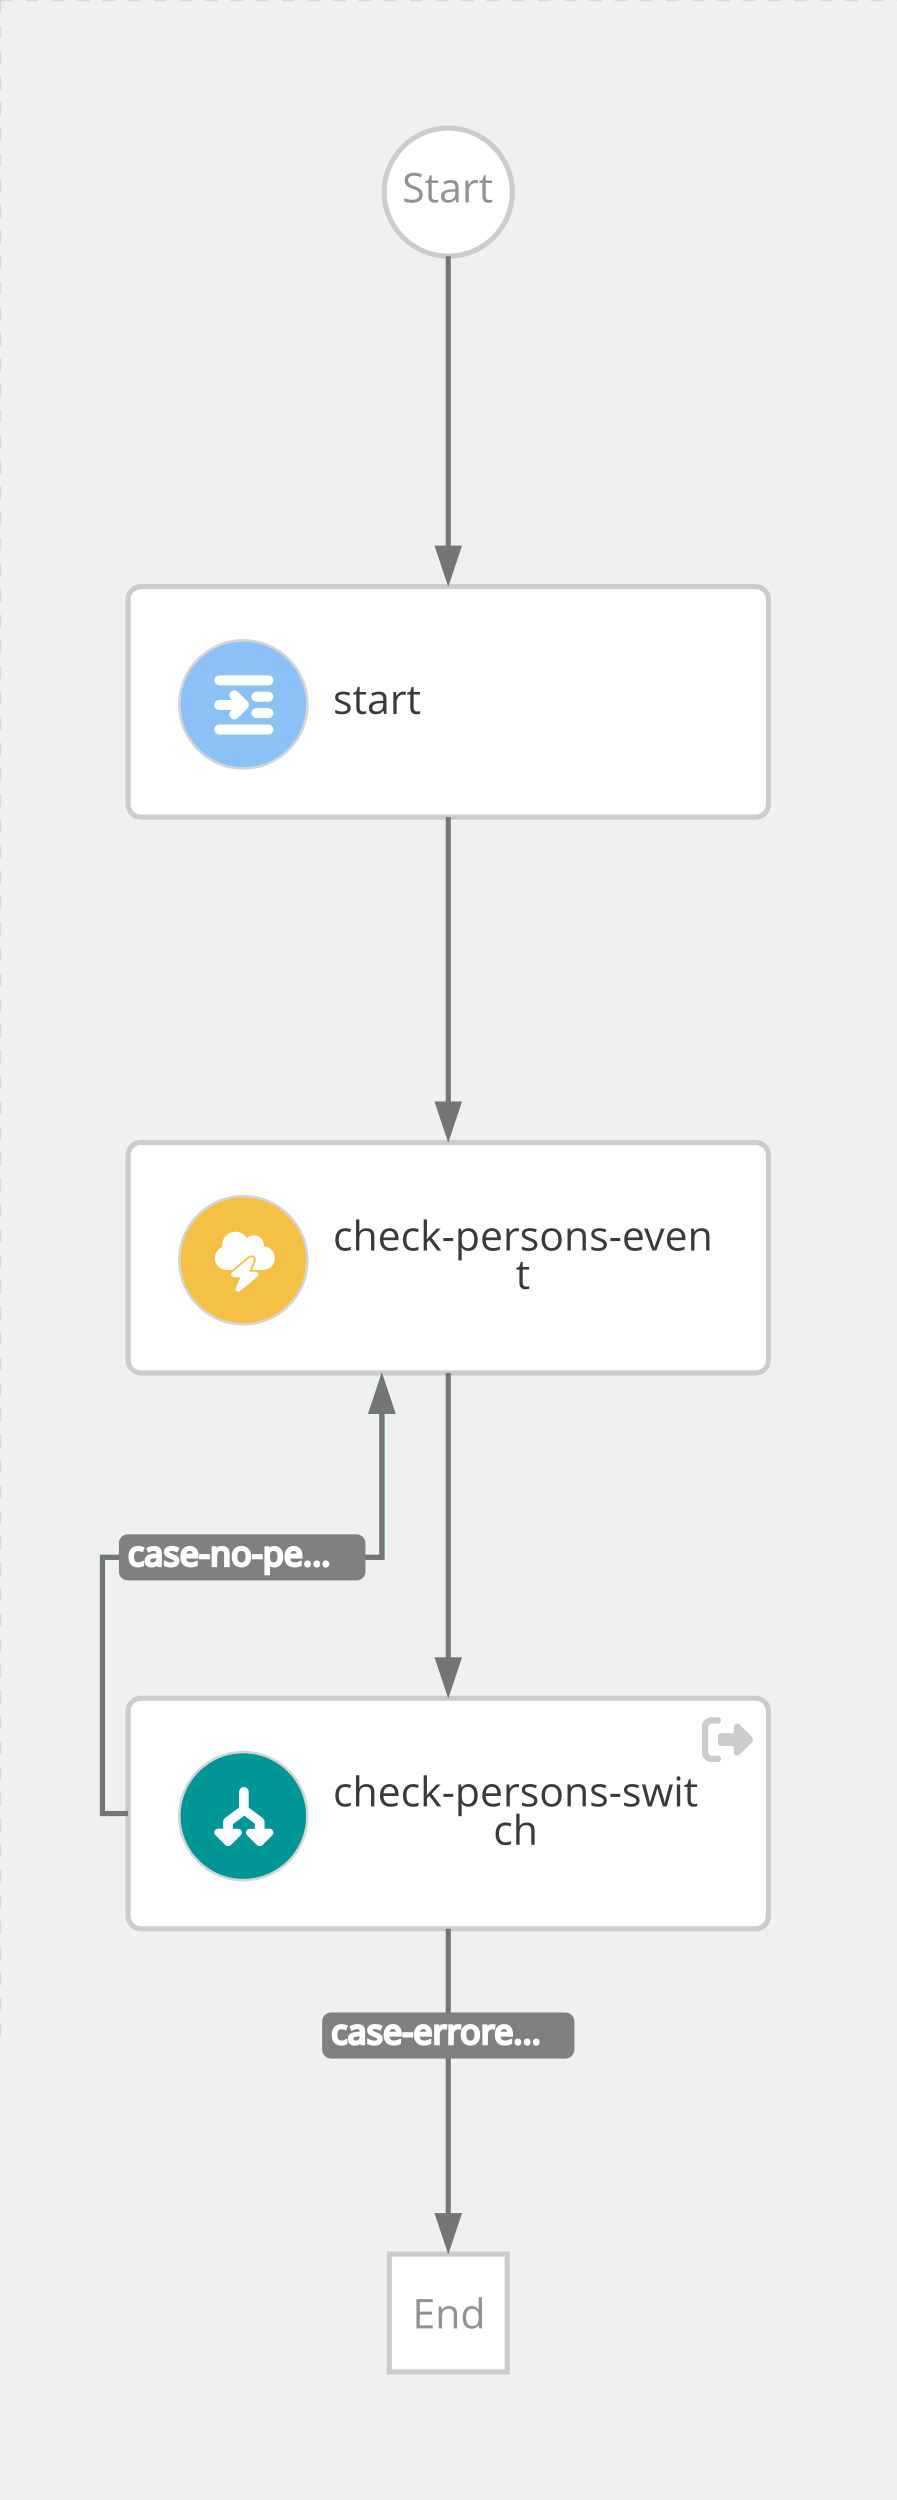
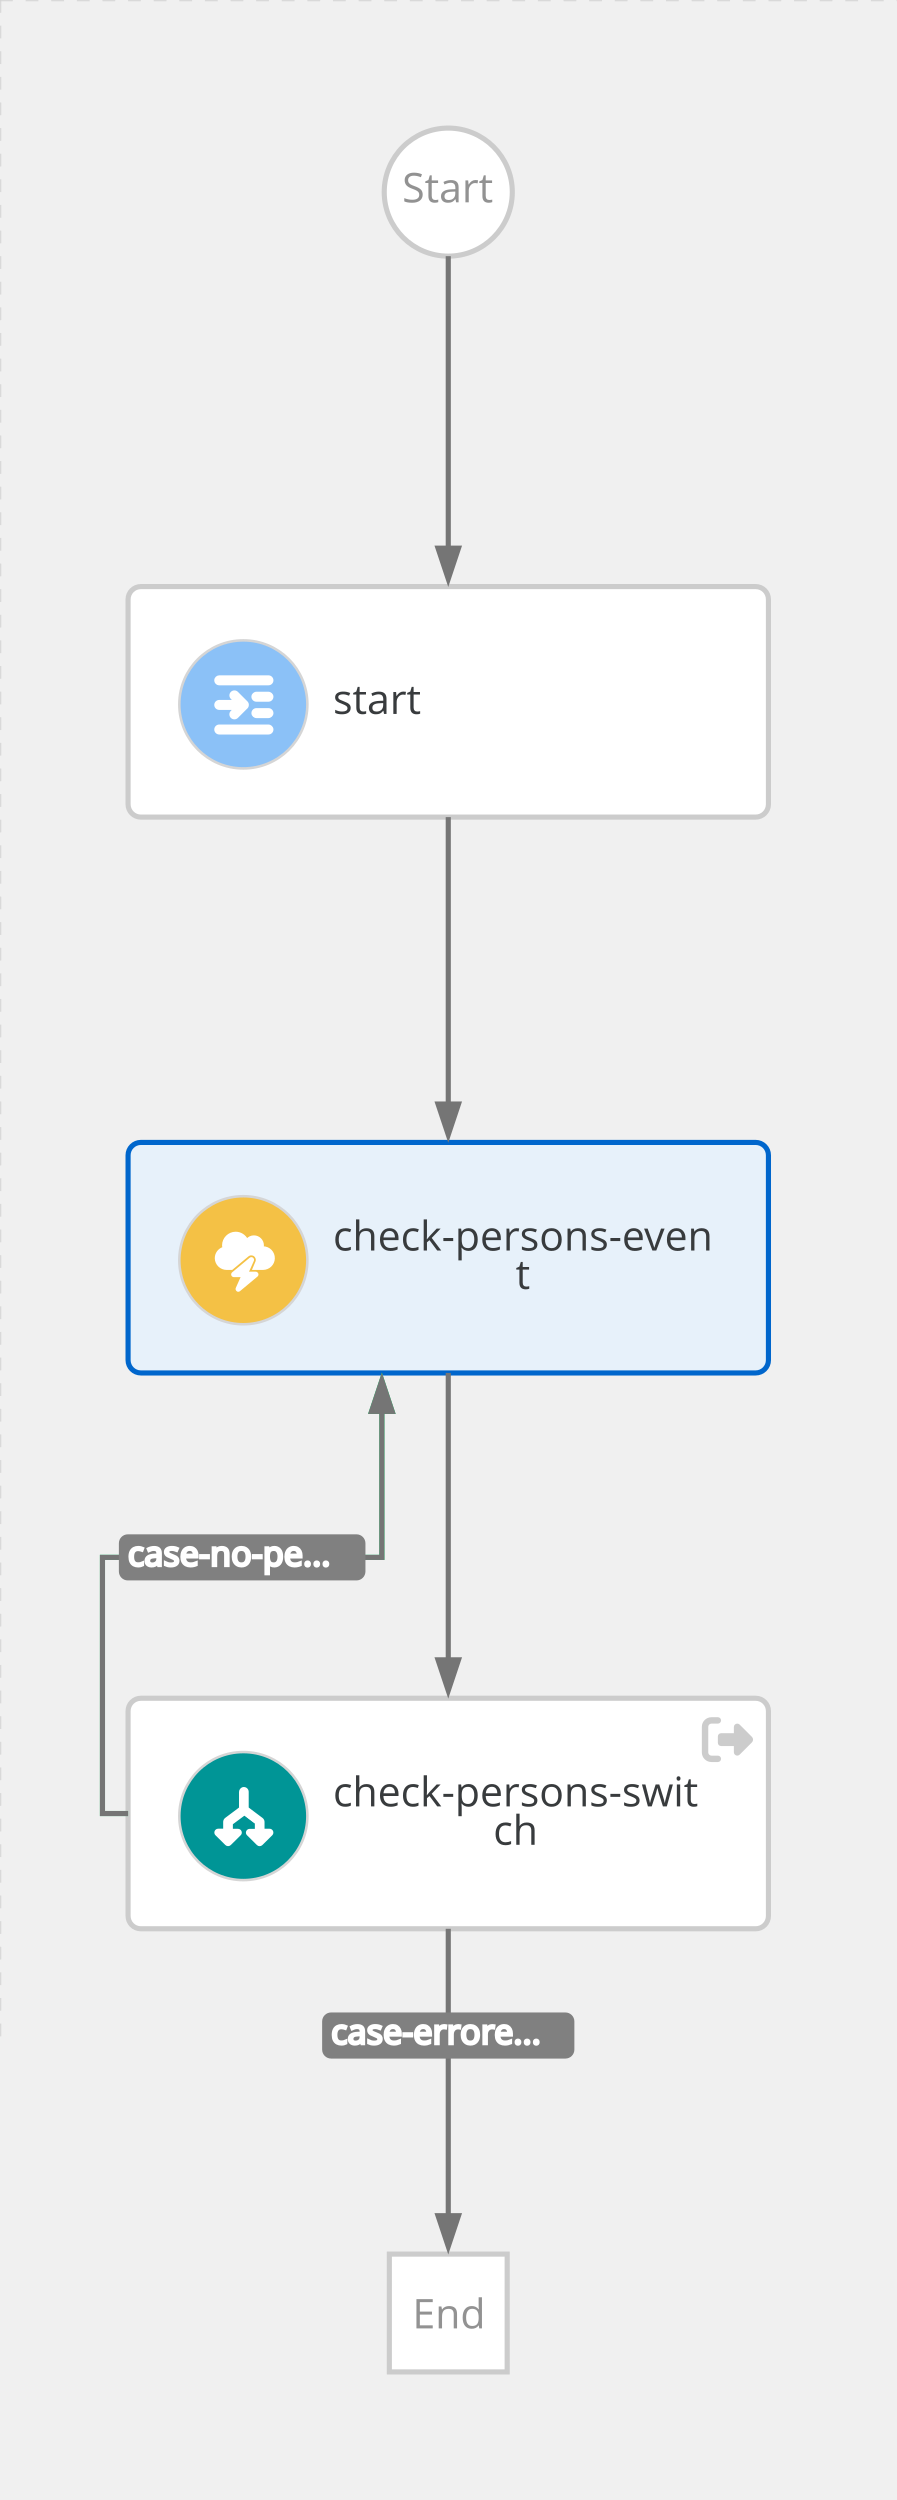
<svg xmlns="http://www.w3.org/2000/svg" version="1.1" width="350" height="976" viewBox="0 0 350 976">
  <defs />
  <g transform="matrix(1,0,0,1,0,0)">
    <g>
      <g>
        <g>
          <path fill="none" stroke="#d3d3d3" paint-order="fill stroke markers" d=" M 0 0 L 1200 0" stroke-miterlimit="10" stroke-opacity="0.8" stroke-dasharray="5" />
        </g>
        <g>
          <path fill="none" stroke="#d3d3d3" paint-order="fill stroke markers" d=" M 0 0 L 0 800" stroke-miterlimit="10" stroke-opacity="0.8" stroke-dasharray="5" />
        </g>
      </g>
-       <g id="_747BCD1D-0F93-4EBC-9A75-0DBCF49433AD" transform="matrix(1,0,0,1,150,50)">
+       <g id="_DF958100-9AC7-4C19-8075-DE5CED970EA9" transform="matrix(1,0,0,1,150,50)">
        <g>
-           <path fill="#fff" stroke="#ccc" id="_747BCD1D-0F93-4EBC-9A75-0DBCF49433AD?shapeType=BACKGROUND" paint-order="fill stroke markers" d=" M 25 0 L 25 0 L 25 0 A 25 25 0 0 1 50 25 L 50 25 L 50 25 A 25 25 0 0 1 25 50 L 25 50 L 25 50 A 25 25 0 0 1 0 25 L 0 25 L 0 25 A 25 25 0 0 1 25 0 Z" stroke-miterlimit="10" stroke-width="2" stroke-dasharray="" />
+           <path fill="#fff" stroke="#ccc" id="_DF958100-9AC7-4C19-8075-DE5CED970EA9?shapeType=BACKGROUND" paint-order="fill stroke markers" d=" M 25 0 L 25 0 L 25 0 A 25 25 0 0 1 50 25 L 50 25 L 50 25 A 25 25 0 0 1 25 50 L 25 50 L 25 50 A 25 25 0 0 1 0 25 L 0 25 L 0 25 A 25 25 0 0 1 25 0 Z" stroke-miterlimit="10" stroke-width="2" stroke-dasharray="" />
        </g>
        <g transform="matrix(1,0,0,1,7,29)">
          <text fill="#929292" stroke="none" font-family="Open Sans" font-size="12pt" font-style="normal" font-weight="normal" text-decoration="normal" x="0" y="0" text-anchor="start" dominant-baseline="alphabetic">Start</text>
        </g>
      </g>
-       <g id="_354463C9-CEDD-4911-8BD5-0096EA4ACDE9" transform="matrix(1,0,0,1,50,229)">
+       <g id="_6A995168-A4E3-408C-82EE-B37107229CA0" transform="matrix(1,0,0,1,50,229)">
        <g>
-           <path fill="#fff" stroke="#ccc" id="_354463C9-CEDD-4911-8BD5-0096EA4ACDE9?shapeType=BACKGROUND" paint-order="fill stroke markers" d=" M 0 5 L 0 5 L 0 5 A 5 5 0 0 1 5 0 L 245 0 L 245 0 L 245 0 A 5 5 0 0 1 250 5 L 250 85 L 250 85 L 250 85 A 5 5 0 0 1 245 90 L 5 90 L 5 90 L 5 90 A 5 5 0 0 1 0 85 Z" stroke-miterlimit="10" stroke-width="2" stroke-dasharray="" />
+           <path fill="#fff" stroke="#ccc" id="_6A995168-A4E3-408C-82EE-B37107229CA0?shapeType=BACKGROUND" paint-order="fill stroke markers" d=" M 0 5 L 0 5 L 0 5 A 5 5 0 0 1 5 0 L 245 0 L 245 0 L 245 0 A 5 5 0 0 1 250 5 L 250 85 L 250 85 L 250 85 A 5 5 0 0 1 245 90 L 5 90 L 5 90 L 5 90 A 5 5 0 0 1 0 85 Z" stroke-miterlimit="10" stroke-width="2" stroke-dasharray="" />
        </g>
        <g transform="matrix(1,0,0,1,45,46)">
-           <g id="_354463C9-CEDD-4911-8BD5-0096EA4ACDE9">
-             <path fill="#8BC1F7" stroke="#d5d5d5" id="_354463C9-CEDD-4911-8BD5-0096EA4ACDE9" paint-order="fill stroke markers" d=" M 0 -25 L 0 -25 L 1.5308084989341915e-15 -25 A 25 25 0 0 1 25 0 L 25 0 L 25 0 A 25 25 0 0 1 1.5308084989341915e-15 25 L 0 25 L 1.5308084989341915e-15 25 A 25 25 0 0 1 -25 3.061616997868383e-15 L -25 0 L -25 3.061616997868383e-15 A 25 25 0 0 1 1.5308084989341915e-15 -25 Z" stroke-miterlimit="10" stroke-dasharray="" />
+           <g id="_6A995168-A4E3-408C-82EE-B37107229CA0">
+             <path fill="#8BC1F7" stroke="#d5d5d5" id="_6A995168-A4E3-408C-82EE-B37107229CA0" paint-order="fill stroke markers" d=" M 0 -25 L 0 -25 L 1.5308084989341915e-15 -25 A 25 25 0 0 1 25 0 L 25 0 L 25 0 A 25 25 0 0 1 1.5308084989341915e-15 25 L 0 25 L 1.5308084989341915e-15 25 A 25 25 0 0 1 -25 3.061616997868383e-15 L -25 0 L -25 3.061616997868383e-15 A 25 25 0 0 1 1.5308084989341915e-15 -25 Z" stroke-miterlimit="10" stroke-dasharray="" />
          </g>
          <g>
            <g transform="matrix(0.35,0,0,0.35,-11,-11)">
              <path fill="#fff" stroke="#fff" paint-order="fill stroke markers" d=" M 0 0 M 35.02 28.49 C 35.02 28.49 34.99 28.46 34.97 28.45 L 24.68 18.16 C 22.9 16.38 20 16.37 18.22 18.16 C 16.43 19.95 16.44 22.84 18.22 24.62 L 21.03 27.43 L 4.57 27.43 C 2.05 27.43 0 29.47 0 32 C 0 34.53 2.05 36.57 4.57 36.57 L 20.94 36.57 L 18.19 39.32 C 16.41 41.1 16.4 44 18.19 45.78 C 19.98 47.56 22.87 47.56 24.65 45.78 L 34.74 35.69 C 35.02 35.49 35.28 35.25 35.51 34.98 C 36.01 34.4 36.33 33.71 36.48 32.98 C 36.85 31.39 36.37 29.65 35.02 28.48 M 0.01 4.23 C 0.19 1.83 2.25 0 4.66 0 L 59.43 0 C 61.96 0 64 2.05 64 4.57 C 64 7.09 61.96 9.14 59.43 9.14 L 4.57 9.14 C 1.93 9.14 -0.18 6.91 0.01 4.23 M 46.09 18.29 L 59.33 18.29 C 61.67 18.29 63.82 20.2 63.98 22.53 C 64.17 25.21 62.06 27.43 59.42 27.43 L 45.99 27.43 C 43.35 27.43 41.24 25.21 41.43 22.53 C 41.59 20.19 43.74 18.29 46.08 18.29 M 59.43 36.57 C 62.07 36.57 64.18 38.79 63.99 41.47 C 63.83 43.81 61.68 45.71 59.34 45.71 L 46.1 45.71 C 43.76 45.71 41.61 43.8 41.45 41.47 C 41.26 38.79 43.37 36.57 46.01 36.57 L 59.44 36.57 M 0 59.43 C 0 56.9 2.05 54.86 4.57 54.86 L 59.34 54.86 C 61.68 54.86 63.83 56.77 63.99 59.1 C 64.18 61.78 62.07 64 59.43 64 L 4.57 64 C 2.05 64 0 61.96 0 59.43 Z" stroke-miterlimit="10" stroke-width="2" stroke-dasharray="" />
            </g>
          </g>
        </g>
        <g transform="matrix(1,0,0,1,80,31.5)">
          <text fill="#383B3D" stroke="none" font-family="Open Sans" font-size="12pt" font-style="normal" font-weight="normal" text-decoration="normal" x="17.18" y="12" text-anchor="middle" dominant-baseline="central">start</text>
        </g>
      </g>
-       <g id="_BB2DC4EE-50AE-46A1-9832-92DCB12AEA23" transform="matrix(1,0,0,1,50,446)">
+       <g id="_7D123540-AE82-4FA9-B509-90C734DB7371" transform="matrix(1,0,0,1,50,446)">
        <g>
-           <path fill="#fff" stroke="#ccc" id="_BB2DC4EE-50AE-46A1-9832-92DCB12AEA23?shapeType=BACKGROUND" paint-order="fill stroke markers" d=" M 0 5 L 0 5 L 0 5 A 5 5 0 0 1 5 0 L 245 0 L 245 0 L 245 0 A 5 5 0 0 1 250 5 L 250 85 L 250 85 L 250 85 A 5 5 0 0 1 245 90 L 5 90 L 5 90 L 5 90 A 5 5 0 0 1 0 85 Z" stroke-miterlimit="10" stroke-width="2" stroke-dasharray="" />
+           <path fill="#E7F1FA" stroke="#0066CC" id="_7D123540-AE82-4FA9-B509-90C734DB7371?shapeType=BACKGROUND" paint-order="fill stroke markers" d=" M 0 5 L 0 5 L 0 5 A 5 5 0 0 1 5 0 L 245 0 L 245 0 L 245 0 A 5 5 0 0 1 250 5 L 250 85 L 250 85 L 250 85 A 5 5 0 0 1 245 90 L 5 90 L 5 90 L 5 90 A 5 5 0 0 1 0 85 Z" stroke-miterlimit="10" stroke-width="2" stroke-dasharray="" />
        </g>
        <g transform="matrix(1,0,0,1,45,46)">
-           <g id="_BB2DC4EE-50AE-46A1-9832-92DCB12AEA23">
-             <path fill="#F4C145" stroke="#d5d5d5" id="_BB2DC4EE-50AE-46A1-9832-92DCB12AEA23" paint-order="fill stroke markers" d=" M 0 -25 L 0 -25 L 1.5308084989341915e-15 -25 A 25 25 0 0 1 25 0 L 25 0 L 25 0 A 25 25 0 0 1 1.5308084989341915e-15 25 L 0 25 L 1.5308084989341915e-15 25 A 25 25 0 0 1 -25 3.061616997868383e-15 L -25 0 L -25 3.061616997868383e-15 A 25 25 0 0 1 1.5308084989341915e-15 -25 Z" stroke-miterlimit="10" stroke-dasharray="" />
+           <g id="_7D123540-AE82-4FA9-B509-90C734DB7371">
+             <path fill="#F4C145" stroke="#d5d5d5" id="_7D123540-AE82-4FA9-B509-90C734DB7371" paint-order="fill stroke markers" d=" M 0 -25 L 0 -25 L 1.5308084989341915e-15 -25 A 25 25 0 0 1 25 0 L 25 0 L 25 0 A 25 25 0 0 1 1.5308084989341915e-15 25 L 0 25 L 1.5308084989341915e-15 25 A 25 25 0 0 1 -25 3.061616997868383e-15 L -25 0 L -25 3.061616997868383e-15 A 25 25 0 0 1 1.5308084989341915e-15 -25 Z" stroke-miterlimit="10" stroke-dasharray="" />
          </g>
          <g>
            <g transform="matrix(0.35,0,0,0.35,-11,-11)">
              <path fill="#fff" stroke="#fff" paint-order="fill stroke markers" d=" M 0 0 M 45.254 45.197 L 36.216 45.197 L 42.206 31.792 C 42.613 30.98 42.307 29.965 41.597 29.355 C 40.887 28.746 39.768 28.849 39.06 29.457 L 19.561 45.705 C 18.953 46.215 18.646 47.128 18.953 47.939 C 19.258 48.754 19.968 49.262 20.883 49.262 L 29.921 49.262 L 23.928 62.667 C 23.521 63.478 23.825 64.493 24.538 65.103 C 24.943 65.51 25.247 65.609 25.756 65.609 C 26.263 65.609 26.67 65.406 27.076 65.103 L 46.573 48.854 C 47.183 48.347 47.488 47.431 47.183 46.62 C 46.879 45.808 46.066 45.197 45.254 45.197 Z M 0 0 M 53.378 16.865 C 53.275 16.865 53.275 16.865 53.175 16.865 C 53.275 16.153 53.378 15.543 53.378 14.834 C 53.378 9.247 48.808 4.679 43.222 4.679 C 40.073 4.679 37.333 6.101 35.505 8.334 C 33.068 3.765 28.394 0.615 22.911 0.615 C 15.094 0.615 8.694 7.014 8.694 14.834 C 8.694 15.747 8.794 16.661 8.997 17.575 C 4.023 19.2 0.469 23.872 0.571 29.355 C 0.773 36.057 6.258 41.237 12.858 41.237 L 18.646 41.237 L 36.419 26.41 C 37.535 25.496 38.856 24.989 40.276 24.989 C 41.597 24.989 42.919 25.396 43.932 26.207 C 46.169 27.933 46.981 30.98 45.761 33.521 L 42.511 41.237 L 53.275 41.237 C 59.878 41.237 65.36 36.057 65.563 29.457 C 65.766 22.552 60.285 16.865 53.378 16.865 Z" stroke-miterlimit="10" stroke-width="2" stroke-dasharray="" />
            </g>
          </g>
        </g>
        <g transform="matrix(1,0,0,1,80,24)">
          <text fill="#383B3D" stroke="none" font-family="Open Sans" font-size="12pt" font-style="normal" font-weight="normal" text-decoration="normal" x="74.129" y="12" text-anchor="middle" dominant-baseline="central">check-persons-even</text>
          <text fill="#383B3D" stroke="none" font-family="Open Sans" font-size="12pt" font-style="normal" font-weight="normal" text-decoration="normal" x="74.129" y="27" text-anchor="middle" dominant-baseline="central">                 t                 </text>
        </g>
      </g>
-       <g id="_0392AA55-4D53-4937-B7D2-7BCAEC2EDD36" transform="matrix(1,0,0,1,50,663)">
+       <g id="_62F65BA9-B9D6-400A-92B2-CC0392C9CC75" transform="matrix(1,0,0,1,50,663)">
        <g>
-           <path fill="#fff" stroke="#ccc" id="_0392AA55-4D53-4937-B7D2-7BCAEC2EDD36?shapeType=BACKGROUND" paint-order="fill stroke markers" d=" M 0 5 L 0 5 L 0 5 A 5 5 0 0 1 5 0 L 245 0 L 245 0 L 245 0 A 5 5 0 0 1 250 5 L 250 85 L 250 85 L 250 85 A 5 5 0 0 1 245 90 L 5 90 L 5 90 L 5 90 A 5 5 0 0 1 0 85 Z" stroke-miterlimit="10" stroke-width="2" stroke-dasharray="" />
+           <path fill="#fff" stroke="#ccc" id="_62F65BA9-B9D6-400A-92B2-CC0392C9CC75?shapeType=BACKGROUND" paint-order="fill stroke markers" d=" M 0 5 L 0 5 L 0 5 A 5 5 0 0 1 5 0 L 245 0 L 245 0 L 245 0 A 5 5 0 0 1 250 5 L 250 85 L 250 85 L 250 85 A 5 5 0 0 1 245 90 L 5 90 L 5 90 L 5 90 A 5 5 0 0 1 0 85 Z" stroke-miterlimit="10" stroke-width="2" stroke-dasharray="" />
        </g>
        <g transform="matrix(1,0,0,1,45,46)">
-           <g id="_0392AA55-4D53-4937-B7D2-7BCAEC2EDD36">
-             <path fill="#009596" stroke="#d5d5d5" id="_0392AA55-4D53-4937-B7D2-7BCAEC2EDD36" paint-order="fill stroke markers" d=" M 0 -25 L 0 -25 L 1.5308084989341915e-15 -25 A 25 25 0 0 1 25 0 L 25 0 L 25 0 A 25 25 0 0 1 1.5308084989341915e-15 25 L 0 25 L 1.5308084989341915e-15 25 A 25 25 0 0 1 -25 3.061616997868383e-15 L -25 0 L -25 3.061616997868383e-15 A 25 25 0 0 1 1.5308084989341915e-15 -25 Z" stroke-miterlimit="10" stroke-dasharray="" />
+           <g id="_62F65BA9-B9D6-400A-92B2-CC0392C9CC75">
+             <path fill="#009596" stroke="#d5d5d5" id="_62F65BA9-B9D6-400A-92B2-CC0392C9CC75" paint-order="fill stroke markers" d=" M 0 -25 L 0 -25 L 1.5308084989341915e-15 -25 A 25 25 0 0 1 25 0 L 25 0 L 25 0 A 25 25 0 0 1 1.5308084989341915e-15 25 L 0 25 L 1.5308084989341915e-15 25 A 25 25 0 0 1 -25 3.061616997868383e-15 L -25 0 L -25 3.061616997868383e-15 A 25 25 0 0 1 1.5308084989341915e-15 -25 Z" stroke-miterlimit="10" stroke-dasharray="" />
          </g>
          <g>
            <g transform="matrix(0.35,0,0,0.35,-11,-11)">
              <path fill="#fff" stroke="#fff" paint-order="fill stroke markers" d=" M 0 0 M 60.6 46.54 L 54.07 46.54 L 54.07 37.83 C 54.01 36.45 53.35 35.14 52.24 34.31 L 44.82 28.75 L 44.82 28.75 L 36.41 22.39 L 36.41 4.4 C 36.4 1.87 34.26 -0.17 31.69 0.01 C 29.44 0.17 27.6 2.23 27.6 4.49 L 27.6 22.41 L 19.19 28.72 L 19.19 28.72 L 11.77 34.27 C 10.66 35.1 10.01 36.41 9.94 37.79 L 9.94 46.5 L 3.4 46.5 C 0.46 46.47 -1.02 50.03 1.06 52.11 L 12.07 63 C 13.36 64.29 15.45 64.29 16.75 63 L 27.76 52.11 C 29.84 50.15 28.37 46.59 25.42 46.64 L 18.75 46.64 L 18.75 40.01 C 18.75 40.01 26.97 33.93 32.03 30.14 C 36.99 33.87 45.23 40.06 45.27 40.04 L 45.27 46.67 L 38.6 46.67 C 35.66 46.62 34.18 50.18 36.26 52.14 L 47.27 63.03 C 48.56 64.32 50.65 64.32 51.95 63.03 L 62.96 52.14 C 65.04 50.06 63.56 46.5 60.62 46.53 Z" stroke-miterlimit="10" stroke-width="2" stroke-dasharray="" />
            </g>
          </g>
        </g>
        <g transform="matrix(1,0,0,1,224,6)">
          <g>
            <path fill="white" stroke="white" paint-order="fill stroke markers" d=" M 9 0 L 11 0 L 11 0 A 9 9 0 0 1 20 9 L 20 11 L 20 11 A 9 9 0 0 1 11 20 L 9 20 L 9 20 A 9 9 0 0 1 0 11 L 0 9 L 0 9 A 9 9 0 0 1 9 0 Z" fill-opacity="0.001" stroke-miterlimit="10" stroke-opacity="0.001" stroke-dasharray="" />
          </g>
          <g transform="matrix(2,0,0,2,0,0)">
            <path fill="#CCC" stroke="none" paint-order="stroke fill markers" d=" M 0 0 M 7.382 2.142 L 9.781 4.542 C 9.921 4.683 10 4.876 10 5.076 C 10 5.274 9.921 5.467 9.781 5.608 L 7.382 8.008 C 7.256 8.132 7.088 8.2 6.912 8.2 C 6.547 8.2 6.25 7.903 6.25 7.538 L 6.25 6.326 L 3.75 6.326 C 3.405 6.326 3.126 6.046 3.126 5.7 L 3.126 4.45 C 3.126 4.105 3.405 3.826 3.75 3.826 L 6.25 3.826 L 6.25 2.612 C 6.25 2.247 6.547 1.95 6.912 1.95 C 7.088 1.95 7.256 2.02 7.382 2.142 Z M 0 0 M 3.126 1.95 L 1.876 1.95 C 1.53 1.95 1.25 2.23 1.25 2.576 L 1.25 7.576 C 1.25 7.92 1.53 8.2 1.876 8.2 L 3.126 8.2 C 3.47 8.2 3.75 8.48 3.75 8.826 C 3.75 9.17 3.47 9.45 3.126 9.45 L 1.876 9.45 C 0.84 9.45 0 8.61 0 7.576 L 0 2.576 C 0 1.54 0.84 0.7 1.876 0.7 L 3.126 0.7 C 3.47 0.7 3.75 0.98 3.75 1.326 C 3.75 1.67 3.47 1.95 3.126 1.95 Z" />
          </g>
        </g>
        <g transform="matrix(1,0,0,1,80,24)">
          <text fill="#383B3D" stroke="none" font-family="Open Sans" font-size="12pt" font-style="normal" font-weight="normal" text-decoration="normal" x="71.281" y="12" text-anchor="middle" dominant-baseline="central">check-persons-swit</text>
          <text fill="#383B3D" stroke="none" font-family="Open Sans" font-size="12pt" font-style="normal" font-weight="normal" text-decoration="normal" x="71.281" y="27" text-anchor="middle" dominant-baseline="central">               ch               </text>
        </g>
      </g>
-       <g id="_5B88F3B7-57AD-4CF7-B275-C7C85F6F743E" transform="matrix(1,0,0,1,152,880)">
+       <g id="_53DE8931-2341-41DF-A1A1-FC11CCA49C08" transform="matrix(1,0,0,1,152,880)">
        <g>
-           <path fill="#fff" stroke="#ccc" id="_5B88F3B7-57AD-4CF7-B275-C7C85F6F743E?shapeType=BACKGROUND" paint-order="fill stroke markers" d=" M 0 0 L 46 0 L 46 46 L 0 46 Z" stroke-miterlimit="10" stroke-width="2" stroke-dasharray="" />
+           <path fill="#fff" stroke="#ccc" id="_53DE8931-2341-41DF-A1A1-FC11CCA49C08?shapeType=BACKGROUND" paint-order="fill stroke markers" d=" M 0 0 L 46 0 L 46 46 L 0 46 Z" stroke-miterlimit="10" stroke-width="2" stroke-dasharray="" />
        </g>
        <g transform="matrix(1,0,0,1,9,29)">
          <text fill="#929292" stroke="none" font-family="Open Sans" font-size="12pt" font-style="normal" font-weight="normal" text-decoration="normal" x="0" y="0" text-anchor="start" dominant-baseline="alphabetic">End</text>
        </g>
      </g>
      <g id="startEdge">
        <g>
          <path fill="none" stroke="#757575" paint-order="fill stroke markers" d=" M 175 100 L 175 110 L 175 174.667 L 175 217" stroke-miterlimit="10" stroke-width="2" stroke-dasharray="" />
        </g>
        <g transform="matrix(1,0,0,1,175,100)" />
        <g transform="matrix(-1,1.2246467991473532e-16,-1.2246467991473532e-16,-1,179,229)">
          <path fill="#757575" stroke="#757575" paint-order="fill stroke markers" d=" M 8 15 L 0 15 L 4 3 Z" stroke-miterlimit="10" stroke-width="2" stroke-dasharray="" />
        </g>
        <g />
        <g transform="matrix(1,0,0,1,185,164.5)" />
      </g>
-       <g id="_13CCC920-5F4D-4A27-8318-F3F645191218">
+       <g id="_E97DBD58-9F22-4A87-9859-75BDC8D344E7">
        <g>
          <path fill="none" stroke="#757575" paint-order="fill stroke markers" d=" M 175 319 L 175 329 L 175 392.333 L 175 434" stroke-miterlimit="10" stroke-width="2" stroke-dasharray="" />
        </g>
        <g transform="matrix(1,0,0,1,175,319)" />
        <g transform="matrix(-1,1.2246467991473532e-16,-1.2246467991473532e-16,-1,179,446)">
          <path fill="#757575" stroke="#757575" paint-order="fill stroke markers" d=" M 8 15 L 0 15 L 4 3 Z" stroke-miterlimit="10" stroke-width="2" stroke-dasharray="" />
        </g>
        <g />
        <g transform="matrix(1,0,0,1,185,382.5)" />
      </g>
-       <g id="_AE1EB41E-2F73-4475-99B8-B1E3CC6DBDF6">
+       <g id="_CFB8653B-747F-4289-8B7C-CE64B82A8BDD">
        <g>
          <path fill="none" stroke="#757575" paint-order="fill stroke markers" d=" M 175 536 L 175 546 L 175 609.333 L 175 651" stroke-miterlimit="10" stroke-width="2" stroke-dasharray="" />
        </g>
        <g transform="matrix(1,0,0,1,175,536)" />
        <g transform="matrix(-1,1.2246467991473532e-16,-1.2246467991473532e-16,-1,179,663)">
          <path fill="#757575" stroke="#757575" paint-order="fill stroke markers" d=" M 8 15 L 0 15 L 4 3 Z" stroke-miterlimit="10" stroke-width="2" stroke-dasharray="" />
        </g>
        <g />
        <g transform="matrix(1,0,0,1,185,599.5)" />
      </g>
-       <g id="_512BC01D-07F1-43F9-BD4E-742FFE1C2F69">
+       <g id="_6358F1C2-73B2-4690-95C1-AB87E08E0A66">
        <g>
          <path fill="none" stroke="#757575" paint-order="fill stroke markers" d=" M 175 753 L 175 763 L 175 826.333 L 175 868" stroke-miterlimit="10" stroke-width="2" stroke-dasharray="" />
        </g>
        <g transform="matrix(1,0,0,1,175,753)" />
        <g transform="matrix(-1,1.2246467991473532e-16,-1.2246467991473532e-16,-1,179,880)">
          <path fill="#757575" stroke="#757575" paint-order="fill stroke markers" d=" M 8 15 L 0 15 L 4 3 Z" stroke-miterlimit="10" stroke-width="2" stroke-dasharray="" />
        </g>
        <g transform="matrix(1,0,0,1,126.2628,786.1667)">
          <path fill="gray" stroke="gray" paint-order="fill stroke markers" d=" M 3 0 L 94.474 0 L 94.474 0 A 3 3 0 0 1 97.474 3 L 97.474 14 L 97.474 14 A 3 3 0 0 1 94.474 17 L 3 17 L 3 17 A 3 3 0 0 1 0 14 L 0 3 L 0 3 A 3 3 0 0 1 3 0 Z" stroke-miterlimit="10" stroke-dasharray="" />
        </g>
        <g transform="matrix(1,0,0,1,129.2628,789.1667)">
          <text fill="white" stroke="none" font-family="Verdana" font-size="10pt" font-style="normal" font-weight="normal" text-decoration="normal" x="0" y="8.8" text-anchor="start" dominant-baseline="alphabetic">case-errore...        </text>
          <path fill="none" stroke="none" />
          <text fill="none" stroke="white" font-family="Verdana" font-size="10pt" font-style="normal" font-weight="normal" text-decoration="normal" x="0" y="8.8" text-anchor="start" dominant-baseline="alphabetic" stroke-miterlimit="10" stroke-dasharray="">case-errore...        </text>
        </g>
      </g>
-       <g id="_A2BCC6EE-ADB0-452F-AFD0-7A2FAFE9A1FA">
+       <g id="_73C1E770-5310-485F-99CE-6E59283FFC5A">
        <g>
          <path fill="none" stroke="#12DE70" paint-order="fill stroke markers" d=" M 50 708 L 40 708 L 40 608 L 149.078 608 L 149.078 548" stroke-miterlimit="10" stroke-width="2" stroke-dasharray="" />
        </g>
        <g transform="matrix(1,0,0,1,50,708)" />
        <g transform="matrix(1,0,0,1,145.0783,536)">
          <path fill="#12DE70" stroke="#12DE70" paint-order="fill stroke markers" d=" M 8 15 L 0 15 L 4 3 Z" stroke-miterlimit="10" stroke-width="2" stroke-dasharray="" />
        </g>
        <g />
        <g transform="matrix(1,0,0,1,58.66518,617.0085)" />
      </g>
-       <g id="_A97652A7-1BC3-4093-AFE7-8FA52C37EE6E">
+       <g id="_E7C487F6-074C-49F9-90FD-81BB795F53E9">
        <g>
          <path fill="none" stroke="#757575" paint-order="fill stroke markers" d=" M 50 708 L 40 708 L 40 608 L 149.078 608 L 149.078 548" stroke-miterlimit="10" stroke-width="2" stroke-dasharray="" />
        </g>
        <g transform="matrix(1,0,0,1,50,708)" />
        <g transform="matrix(1,0,0,1,145.0783,536)">
          <path fill="#757575" stroke="#757575" paint-order="fill stroke markers" d=" M 8 15 L 0 15 L 4 3 Z" stroke-miterlimit="10" stroke-width="2" stroke-dasharray="" />
        </g>
        <g transform="matrix(1,0,0,1,46.90845,599.5)">
          <path fill="gray" stroke="gray" paint-order="fill stroke markers" d=" M 3 0 L 92.261 0 L 92.261 0 A 3 3 0 0 1 95.261 3 L 95.261 14 L 95.261 14 A 3 3 0 0 1 92.261 17 L 3 17 L 3 17 A 3 3 0 0 1 0 14 L 0 3 L 0 3 A 3 3 0 0 1 3 0 Z" stroke-miterlimit="10" stroke-dasharray="" />
        </g>
        <g transform="matrix(1,0,0,1,49.90845,602.5)">
          <text fill="white" stroke="none" font-family="Verdana" font-size="10pt" font-style="normal" font-weight="normal" text-decoration="normal" x="0" y="8.8" text-anchor="start" dominant-baseline="alphabetic">case-no-pe...                       </text>
          <path fill="none" stroke="none" />
          <text fill="none" stroke="white" font-family="Verdana" font-size="10pt" font-style="normal" font-weight="normal" text-decoration="normal" x="0" y="8.8" text-anchor="start" dominant-baseline="alphabetic" stroke-miterlimit="10" stroke-dasharray="">case-no-pe...                       </text>
        </g>
      </g>
    </g>
  </g>
</svg>
